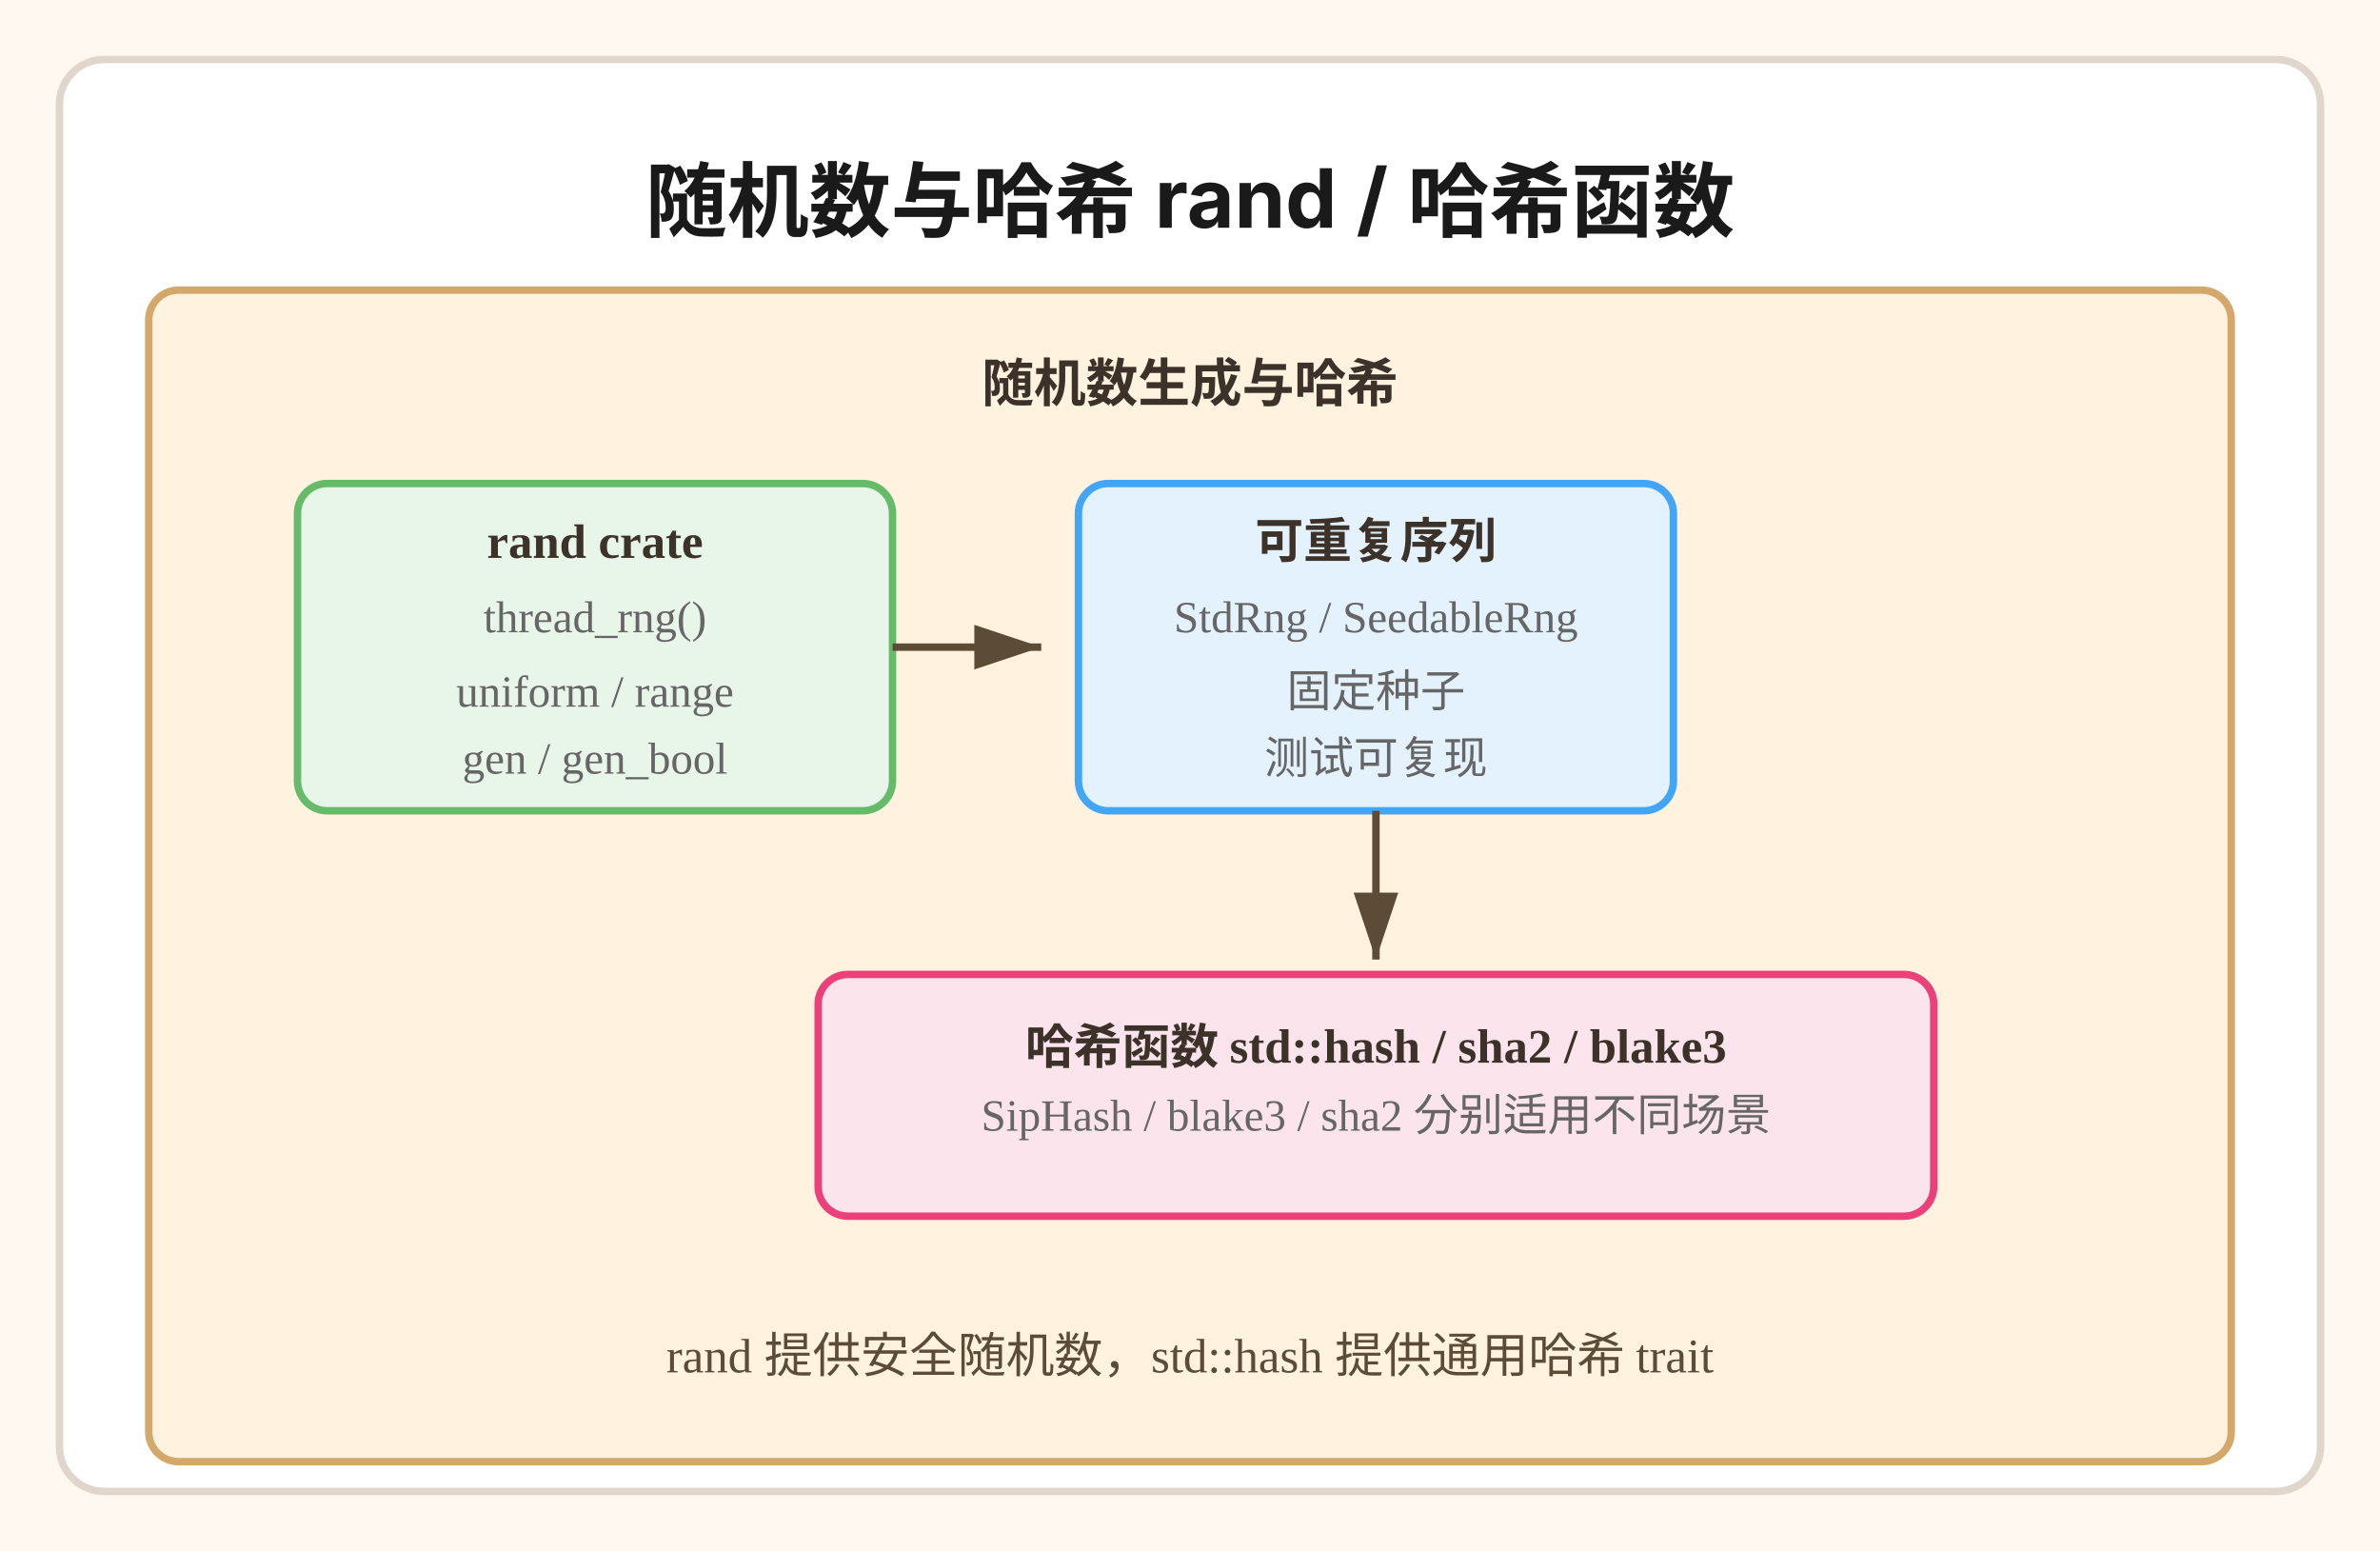
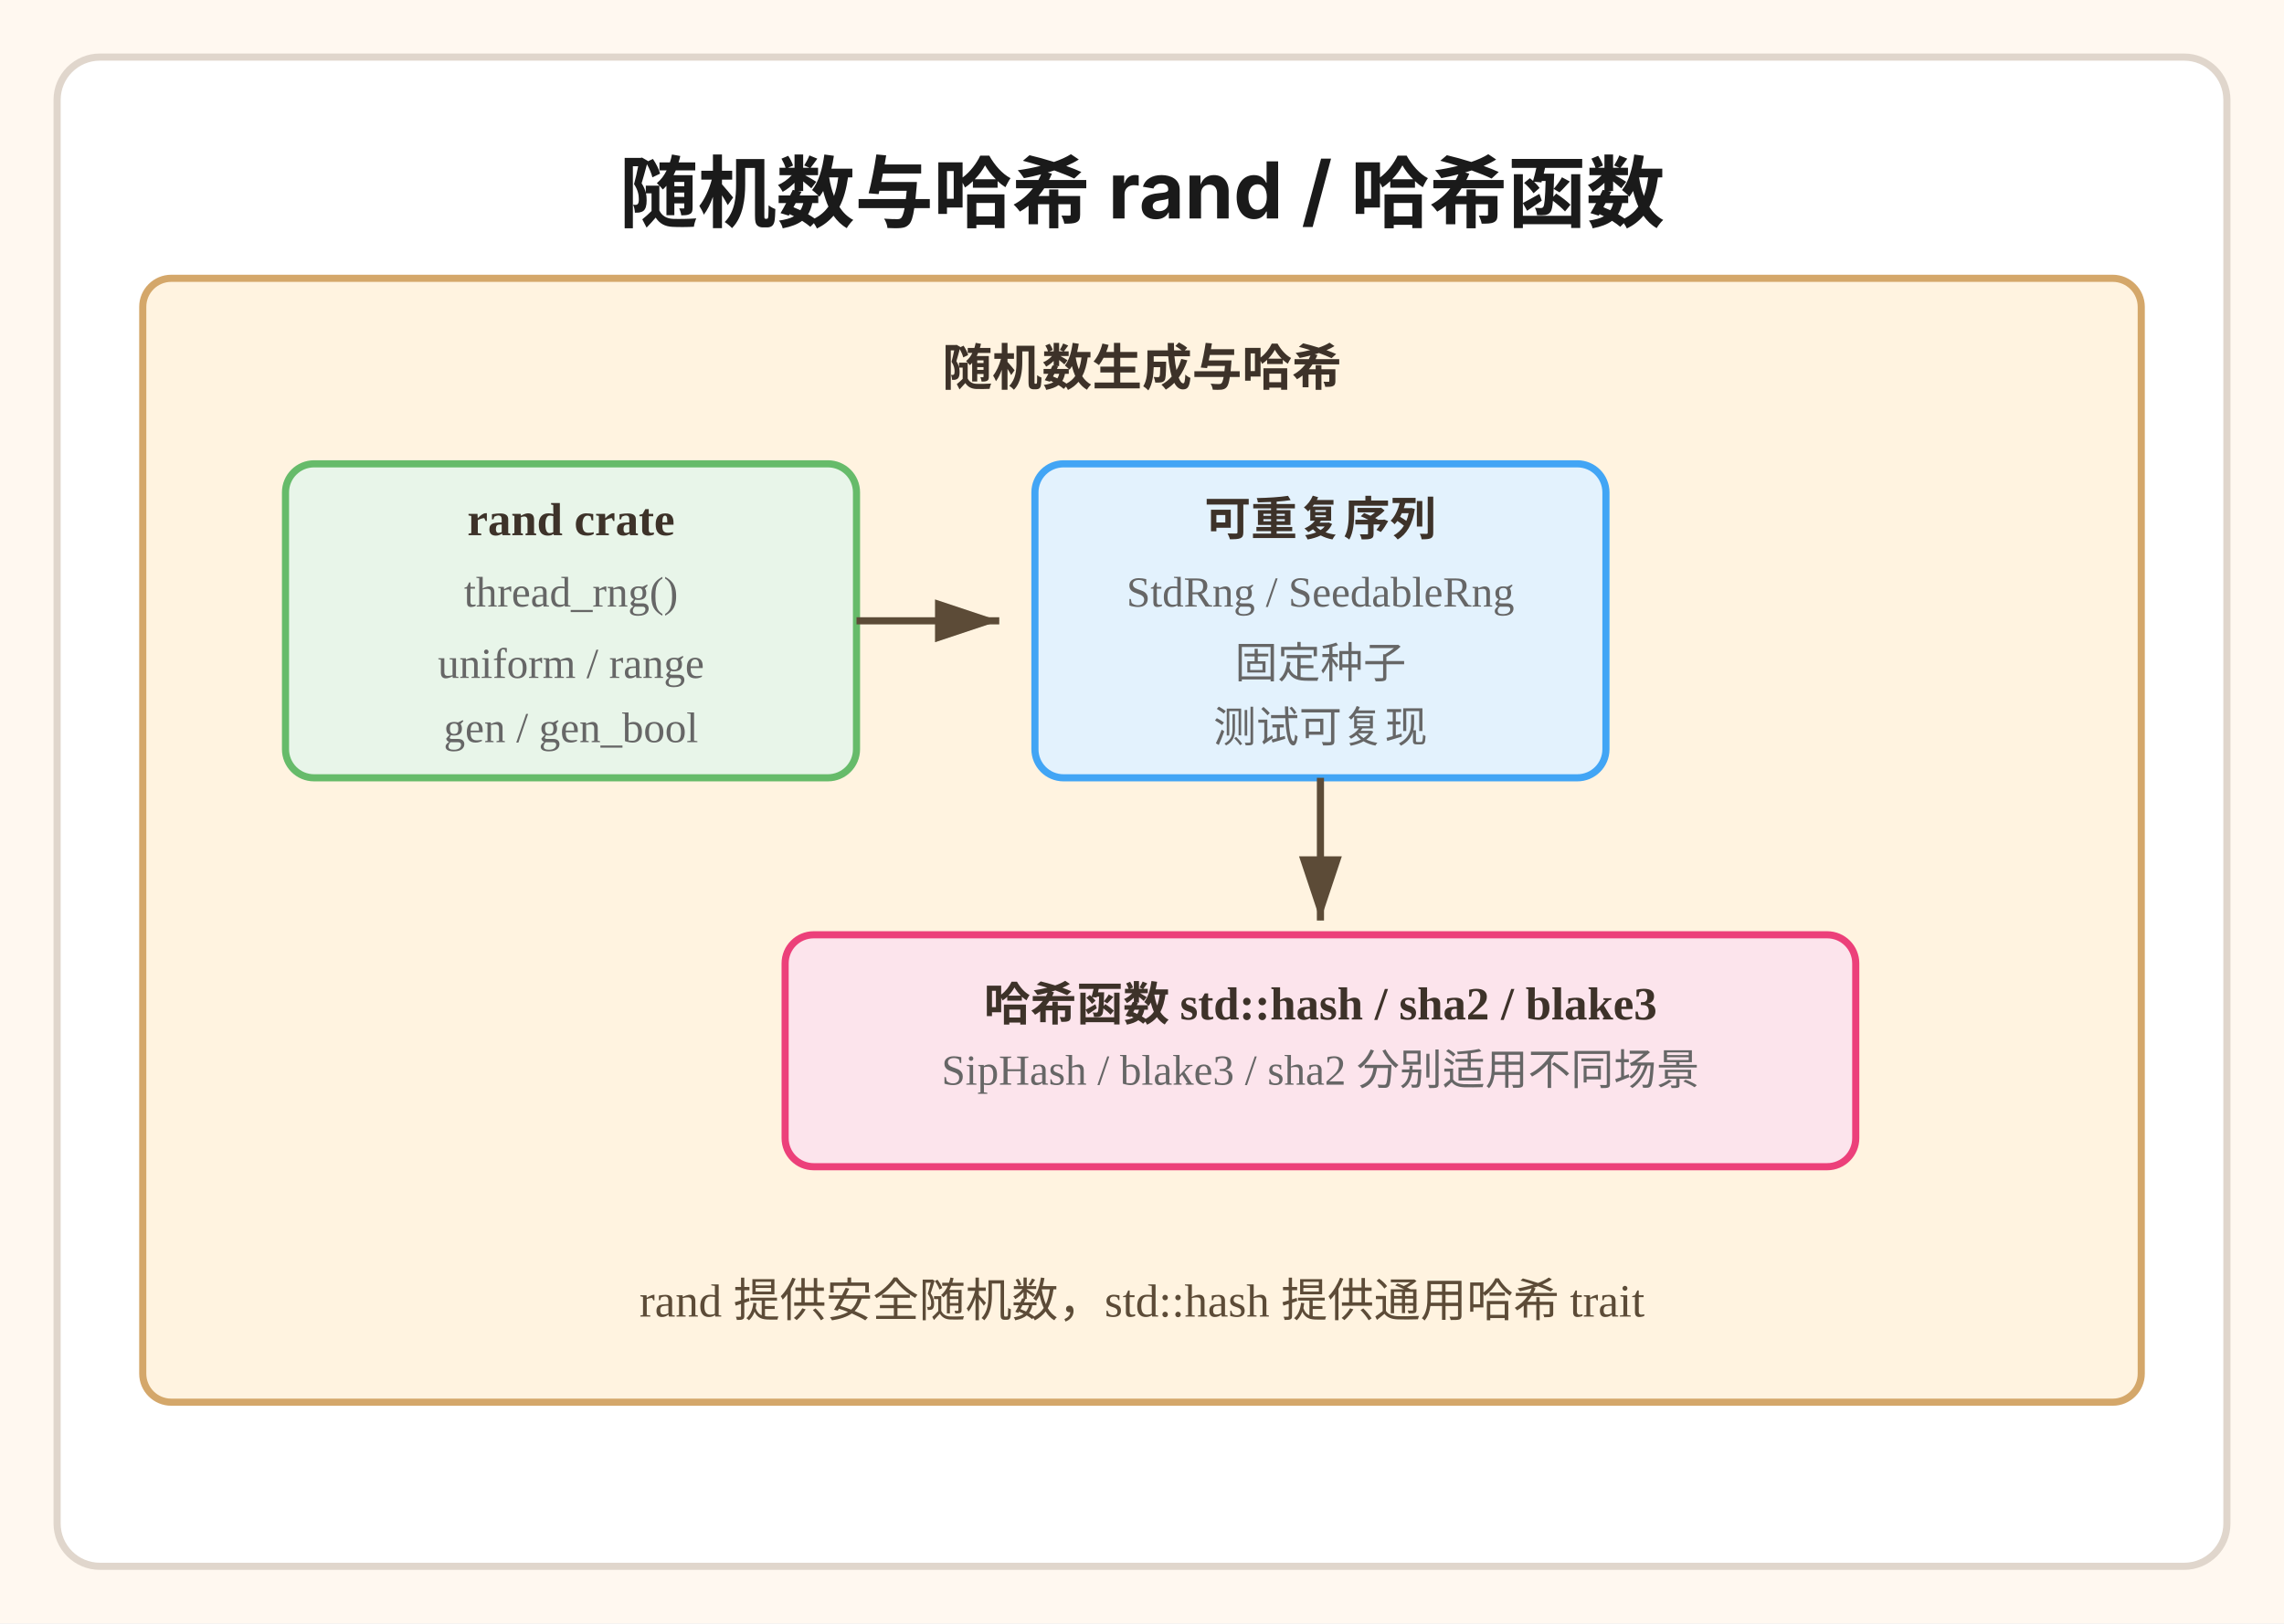
- <svg xmlns="http://www.w3.org/2000/svg" width="640" height="417" viewBox="0 0 640 417">
+ <svg xmlns="http://www.w3.org/2000/svg" width="640" height="455" viewBox="0 0 640 455">
  <defs>
    <style>
      .bg { fill: #fff8f0; }
      .card { fill: #ffffff; stroke: #e0d6cc; stroke-width: 2; }
      .title { font: bold 22px system-ui, -apple-system, sans-serif; fill: #1a1a1a; }
      .text { font: 15px system-ui, -apple-system, sans-serif; fill: #2a2a2a; }
      .code { font: 14px "SF Mono", Menlo, monospace; fill: #3a2a1a; }
      .label { font: 13px system-ui, -apple-system, sans-serif; fill: #5a5a5a; }
      .arrow { stroke: #7a6a5a; stroke-width: 2; fill: none; marker-end: url(#arrowhead); }
      .highlight { fill: #ffeacc; stroke: #ffaa55; stroke-width: 2; }
      .box { fill: #e8f4ff; stroke: #3399ff; stroke-width: 2; }
      .box2 { fill: #f0ffe8; stroke: #66bb33; stroke-width: 2; }
      .box3 { fill: #fff0f5; stroke: #dd5599; stroke-width: 2; }
    </style>
    <marker id="arrowhead" markerWidth="10" markerHeight="7" refX="9" refY="3.5" orient="auto">
      <polygon points="0 0, 10 3.5, 0 7" fill="#7a6a5a" />
    </marker>
    <marker id="arrow" markerWidth="10" markerHeight="10" refX="9" refY="3" orient="auto" markerUnits="strokeWidth">
      <path d="M0,0 L0,6 L9,3 z" fill="#5c4b37" />
    </marker>
  </defs>
-   <rect width="640" height="417" class="bg" />
-   <rect x="16" y="16" width="608" height="385" rx="12" class="card" />
+   <rect width="640" height="455" class="bg" />
+   <rect x="16" y="16" width="608" height="423" rx="12" class="card" />
  <text x="320" y="62" text-anchor="middle" class="title">随机数与哈希 rand / 哈希函数</text>
  <rect x="40" y="78" width="560" height="315" fill="#fff3e0" stroke="#d4a76a" stroke-width="2" rx="8" />
  <text x="320" y="108" font-size="14" font-weight="bold" fill="#3d3229" text-anchor="middle">随机数生成与哈希</text>
  <rect x="80" y="130" width="160" height="88" fill="#e8f5e9" stroke="#66bb6a" stroke-width="2" rx="8" />
  <text x="160" y="150" font-size="13" font-weight="bold" fill="#3d3229" text-anchor="middle">rand crate</text>
  <text x="160" y="170" font-size="12" fill="#666" text-anchor="middle">thread_rng()</text>
  <text x="160" y="190" font-size="12" fill="#666" text-anchor="middle">uniform / range</text>
  <text x="160" y="208" font-size="12" fill="#666" text-anchor="middle">gen / gen_bool</text>
  <line x1="240" y1="174" x2="280" y2="174" stroke="#5c4b37" stroke-width="2" marker-end="url(#arrow)" />
  <rect x="290" y="130" width="160" height="88" fill="#e3f2fd" stroke="#42a5f5" stroke-width="2" rx="8" />
  <text x="370" y="150" font-size="13" font-weight="bold" fill="#3d3229" text-anchor="middle">可重复序列</text>
  <text x="370" y="170" font-size="12" fill="#666" text-anchor="middle">StdRng / SeedableRng</text>
  <text x="370" y="190" font-size="12" fill="#666" text-anchor="middle">固定种子</text>
  <text x="370" y="208" font-size="12" fill="#666" text-anchor="middle">测试可复现</text>
  <line x1="370" y1="218" x2="370" y2="258" stroke="#5c4b37" stroke-width="2" marker-end="url(#arrow)" />
  <rect x="220" y="262" width="300" height="65" fill="#fce4ec" stroke="#ec407a" stroke-width="2" rx="8" />
  <text x="370" y="286" font-size="13" font-weight="bold" fill="#3d3229" text-anchor="middle">哈希函数 std::hash / sha2 / blake3</text>
  <text x="370" y="304" font-size="12" fill="#666" text-anchor="middle">SipHash / blake3 / sha2 分别适用不同场景</text>
  <text x="320" y="369" font-size="13" fill="#5c4b37" text-anchor="middle">rand 提供安全随机数，std::hash 提供通用哈希 trait</text>
</svg>
